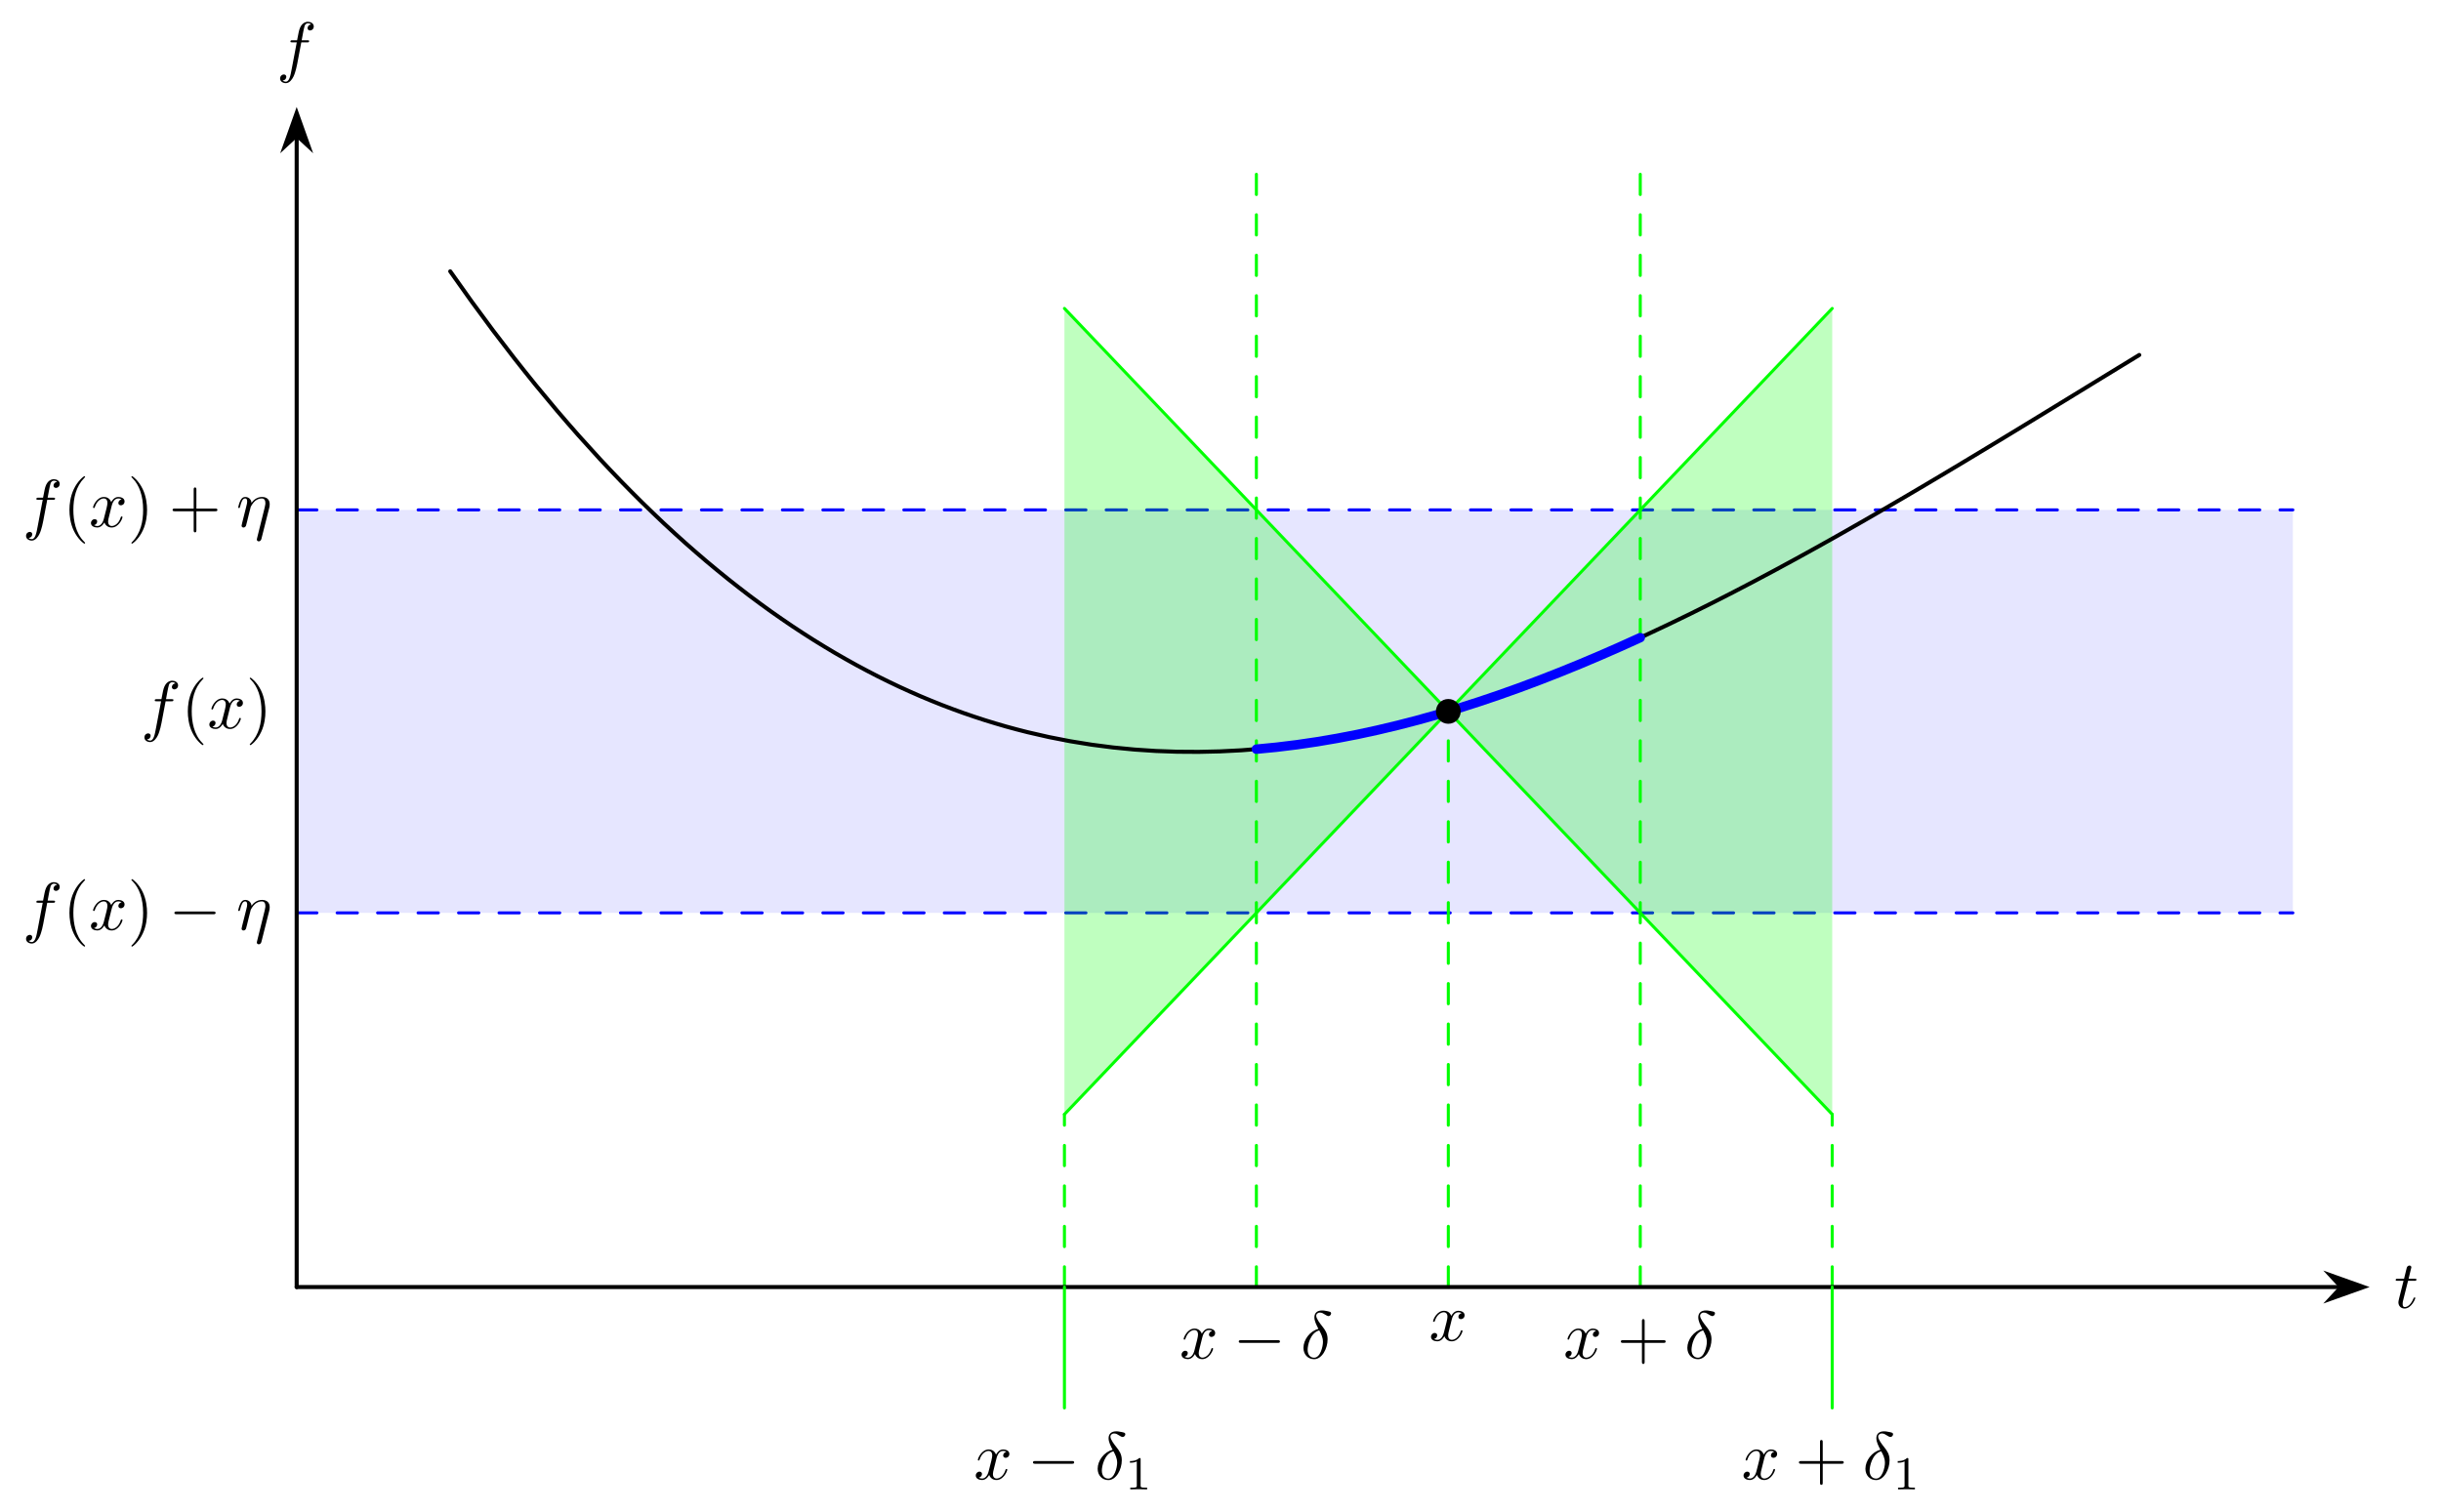
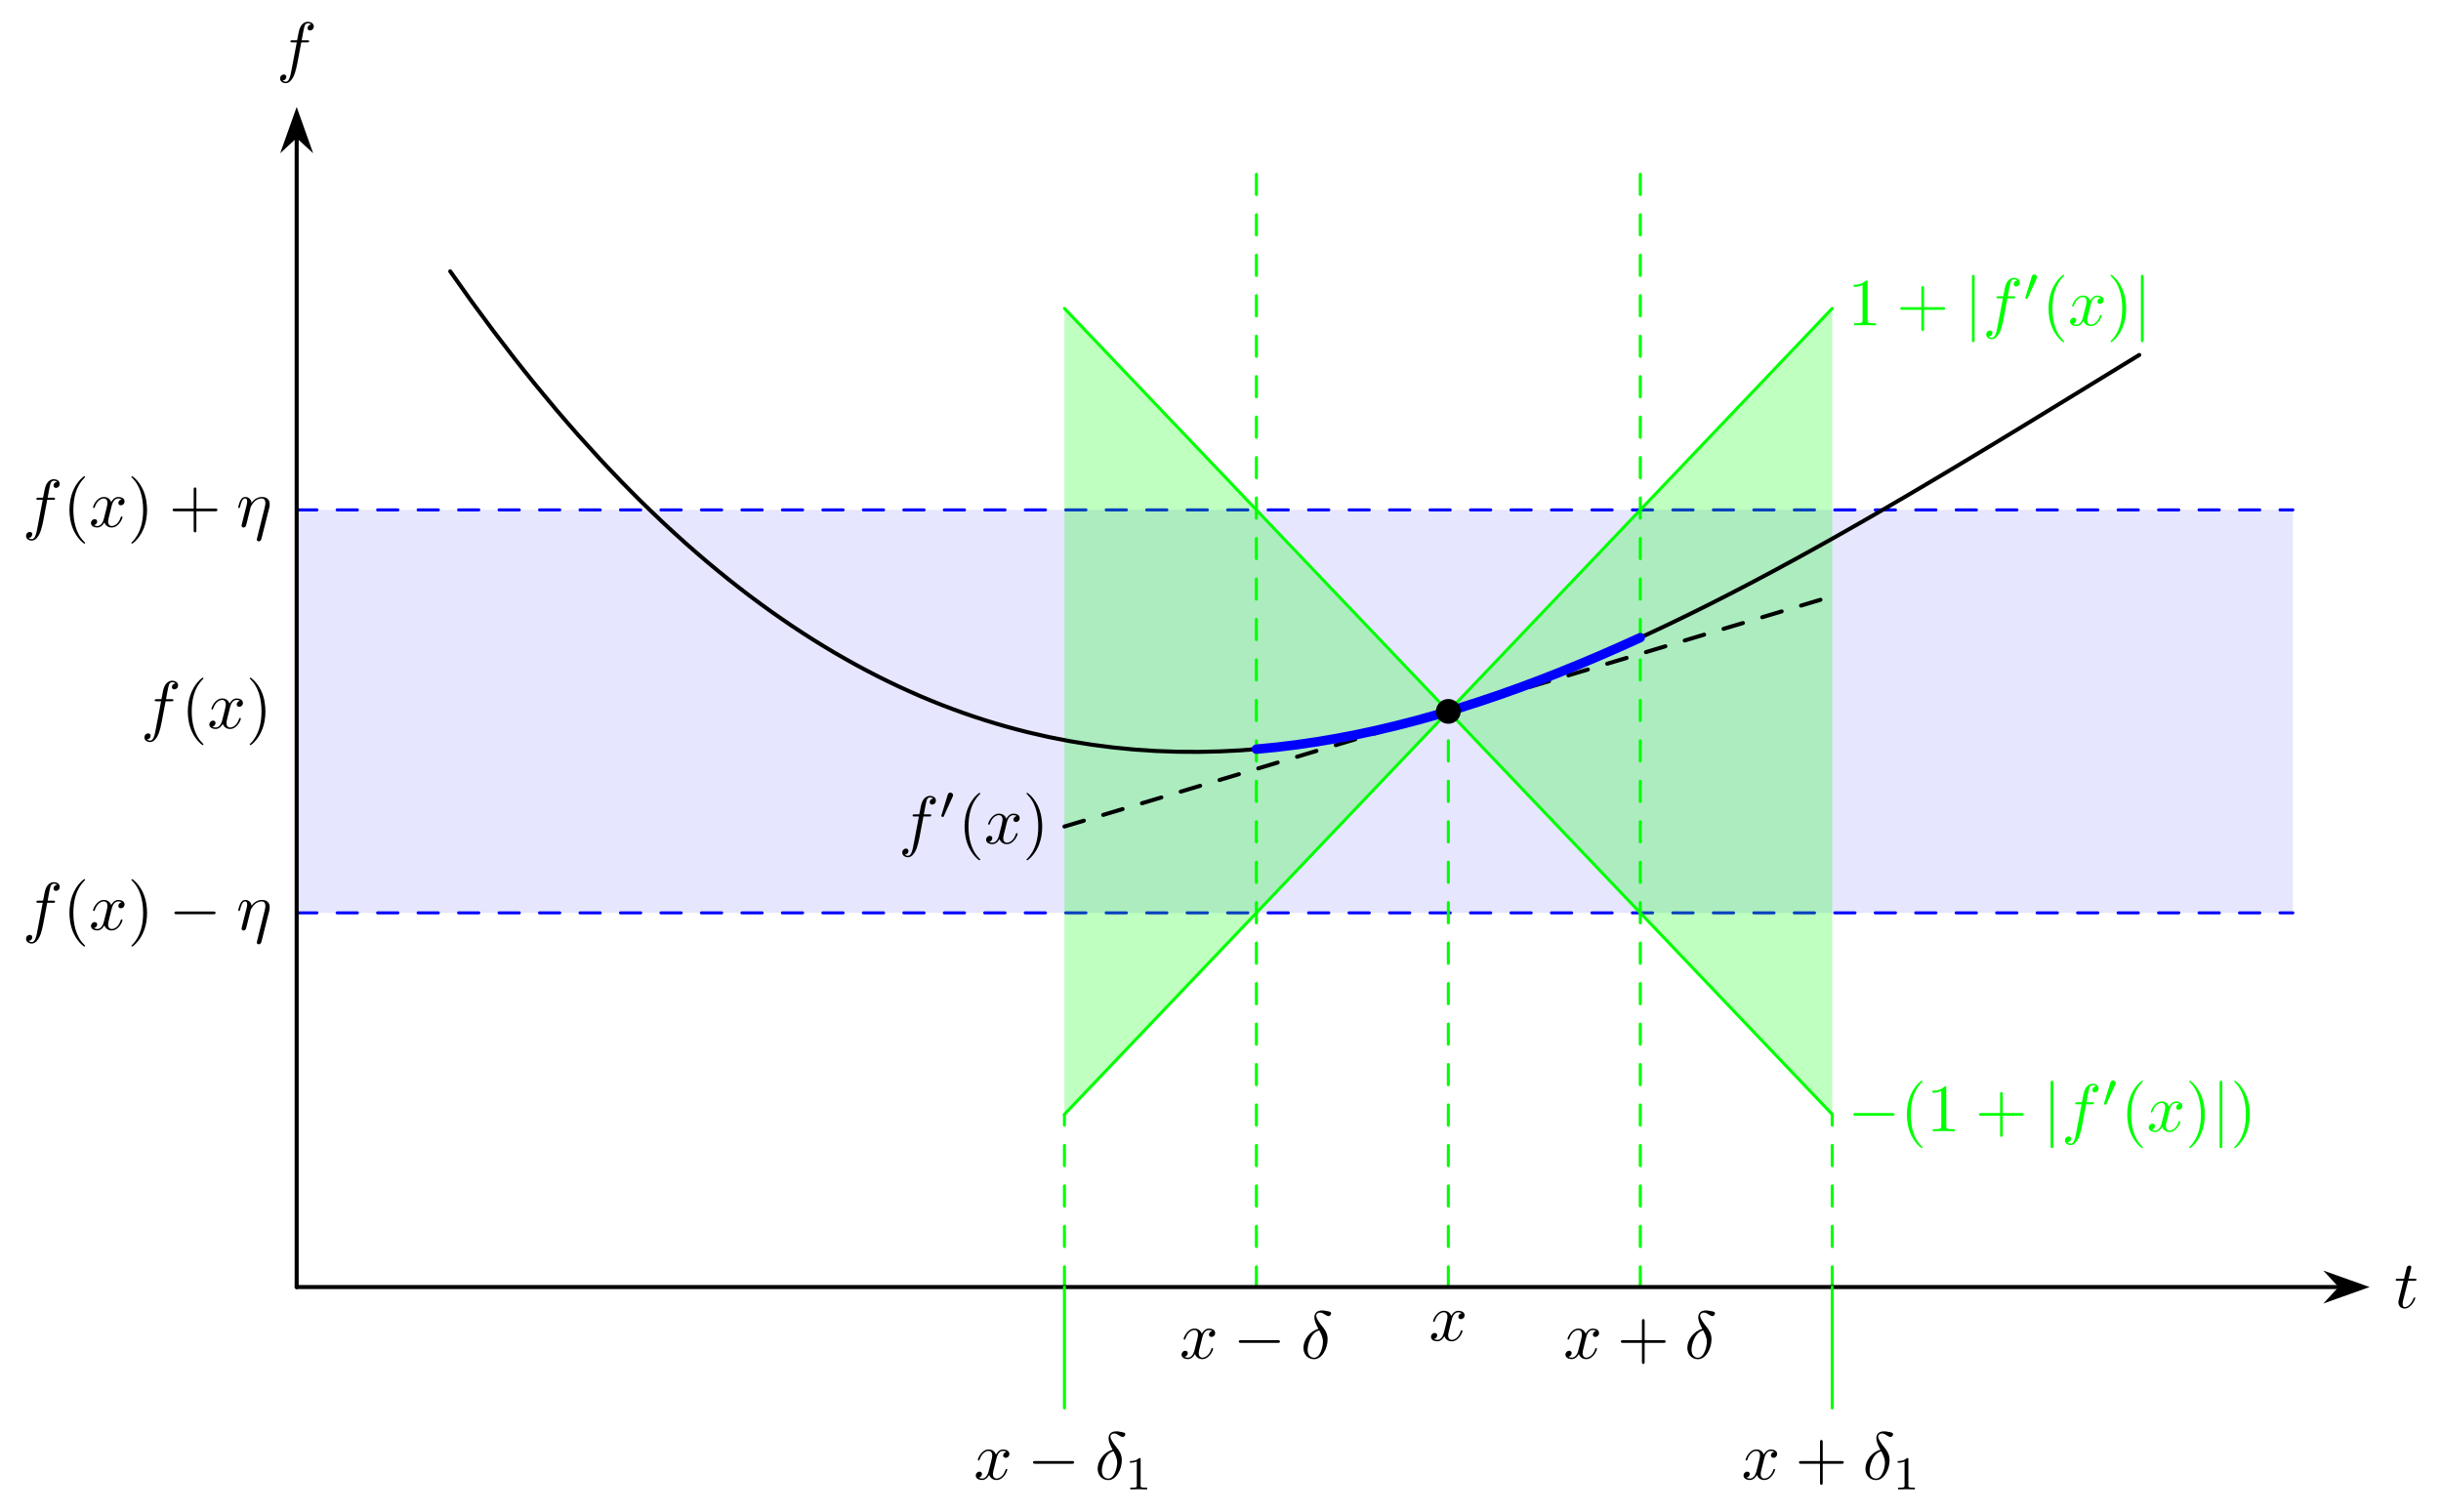
<svg xmlns="http://www.w3.org/2000/svg" xmlns:xlink="http://www.w3.org/1999/xlink" version="1.1" width="486.66pt" height="301.51pt" viewBox="-72 -72 360.492 223.338">
  <defs>
    <path id="odvedljiva-zvezna-g0-0" d="M6.565-2.291C6.735-2.291 6.914-2.291 6.914-2.491S6.735-2.69 6.565-2.69H1.176C1.006-2.69 .827-2.69 .827-2.491S1.006-2.291 1.176-2.291H6.565Z" />
-     <path id="odvedljiva-zvezna-g1-14" d="M2.63-4.354C1.385-4.055 .418-2.76 .418-1.554C.418-.598 1.056 .12 1.993 .12C3.158 .12 3.985-1.445 3.985-2.819C3.985-3.726 3.587-4.224 3.248-4.672C2.889-5.121 2.301-5.868 2.301-6.306C2.301-6.526 2.501-6.765 2.849-6.765C3.148-6.765 3.347-6.635 3.557-6.496C3.756-6.376 3.955-6.247 4.105-6.247C4.354-6.247 4.503-6.486 4.503-6.645C4.503-6.864 4.344-6.894 3.985-6.974C3.467-7.083 3.328-7.083 3.168-7.083C2.391-7.083 2.032-6.655 2.032-6.057C2.032-5.519 2.321-4.961 2.63-4.354ZM2.75-4.134C2.999-3.676 3.298-3.138 3.298-2.421C3.298-1.763 2.919-.1 1.993-.1C1.445-.1 1.036-.518 1.036-1.275C1.036-1.903 1.405-3.776 2.75-4.134Z" />
-     <path id="odvedljiva-zvezna-g1-17" d="M4.862-2.76C4.912-2.939 4.941-3.068 4.941-3.337C4.941-3.985 4.543-4.403 3.796-4.403C3.009-4.403 2.491-3.885 2.252-3.537C2.202-4.105 1.783-4.403 1.335-4.403C.877-4.403 .687-4.015 .598-3.836C.418-3.497 .289-2.899 .289-2.869C.289-2.77 .389-2.77 .408-2.77C.508-2.77 .518-2.78 .578-2.999C.747-3.706 .946-4.184 1.305-4.184C1.474-4.184 1.614-4.105 1.614-3.726C1.614-3.517 1.584-3.407 1.455-2.889L.877-.588C.847-.438 .787-.209 .787-.159C.787 .02 .927 .11 1.076 .11C1.196 .11 1.375 .03 1.445-.169C1.455-.189 1.574-.658 1.634-.907L1.853-1.803C1.913-2.022 1.973-2.242 2.022-2.471C2.042-2.531 2.122-2.859 2.132-2.919C2.162-3.009 2.471-3.567 2.809-3.836C3.029-3.995 3.337-4.184 3.766-4.184S4.304-3.846 4.304-3.487C4.304-3.437 4.304-3.258 4.204-2.859L3.068 1.724C3.039 1.843 3.039 1.863 3.039 1.883C3.039 2.032 3.148 2.152 3.318 2.152C3.626 2.152 3.696 1.863 3.726 1.753L4.862-2.76Z" />
-     <path id="odvedljiva-zvezna-g1-102" d="M3.656-3.985H4.513C4.712-3.985 4.812-3.985 4.812-4.184C4.812-4.294 4.712-4.294 4.543-4.294H3.716L3.925-5.43C3.965-5.639 4.105-6.346 4.164-6.466C4.254-6.655 4.423-6.804 4.633-6.804C4.672-6.804 4.932-6.804 5.121-6.625C4.682-6.585 4.583-6.237 4.583-6.087C4.583-5.858 4.762-5.738 4.951-5.738C5.21-5.738 5.499-5.958 5.499-6.336C5.499-6.795 5.041-7.024 4.633-7.024C4.294-7.024 3.666-6.844 3.367-5.858C3.308-5.649 3.278-5.549 3.039-4.294H2.351C2.162-4.294 2.052-4.294 2.052-4.105C2.052-3.985 2.142-3.985 2.331-3.985H2.989L2.242-.05C2.062 .917 1.893 1.823 1.375 1.823C1.335 1.823 1.086 1.823 .897 1.644C1.355 1.614 1.445 1.255 1.445 1.106C1.445 .877 1.265 .757 1.076 .757C.817 .757 .528 .976 .528 1.355C.528 1.803 .966 2.042 1.375 2.042C1.923 2.042 2.321 1.455 2.501 1.076C2.819 .448 3.049-.757 3.059-.827L3.656-3.985Z" />
-     <path id="odvedljiva-zvezna-g1-116" d="M2.052-3.985H2.989C3.188-3.985 3.288-3.985 3.288-4.184C3.288-4.294 3.188-4.294 3.009-4.294H2.132C2.491-5.709 2.54-5.908 2.54-5.968C2.54-6.137 2.421-6.237 2.252-6.237C2.222-6.237 1.943-6.227 1.853-5.878L1.465-4.294H.528C.329-4.294 .229-4.294 .229-4.105C.229-3.985 .309-3.985 .508-3.985H1.385C.667-1.156 .628-.986 .628-.807C.628-.269 1.006 .11 1.544 .11C2.56 .11 3.128-1.345 3.128-1.425C3.128-1.524 3.049-1.524 3.009-1.524C2.919-1.524 2.909-1.494 2.859-1.385C2.431-.349 1.903-.11 1.564-.11C1.355-.11 1.255-.239 1.255-.568C1.255-.807 1.275-.877 1.315-1.046L2.052-3.985Z" />
-     <path id="odvedljiva-zvezna-g1-120" d="M3.328-3.009C3.387-3.268 3.616-4.184 4.314-4.184C4.364-4.184 4.603-4.184 4.812-4.055C4.533-4.005 4.334-3.756 4.334-3.517C4.334-3.357 4.443-3.168 4.712-3.168C4.932-3.168 5.25-3.347 5.25-3.746C5.25-4.264 4.663-4.403 4.324-4.403C3.746-4.403 3.397-3.875 3.278-3.646C3.029-4.304 2.491-4.403 2.202-4.403C1.166-4.403 .598-3.118 .598-2.869C.598-2.77 .697-2.77 .717-2.77C.797-2.77 .827-2.79 .847-2.879C1.186-3.935 1.843-4.184 2.182-4.184C2.371-4.184 2.72-4.095 2.72-3.517C2.72-3.208 2.55-2.54 2.182-1.146C2.022-.528 1.674-.11 1.235-.11C1.176-.11 .946-.11 .737-.239C.986-.289 1.205-.498 1.205-.777C1.205-1.046 .986-1.126 .837-1.126C.538-1.126 .289-.867 .289-.548C.289-.09 .787 .11 1.225 .11C1.883 .11 2.242-.588 2.271-.648C2.391-.279 2.75 .11 3.347 .11C4.374 .11 4.941-1.176 4.941-1.425C4.941-1.524 4.852-1.524 4.822-1.524C4.732-1.524 4.712-1.484 4.692-1.415C4.364-.349 3.686-.11 3.367-.11C2.979-.11 2.819-.428 2.819-.767C2.819-.986 2.879-1.205 2.989-1.644L3.328-3.009Z" />
-     <path id="odvedljiva-zvezna-g2-40" d="M3.298 2.391C3.298 2.361 3.298 2.341 3.128 2.172C1.883 .917 1.564-.966 1.564-2.491C1.564-4.224 1.943-5.958 3.168-7.203C3.298-7.323 3.298-7.342 3.298-7.372C3.298-7.442 3.258-7.472 3.198-7.472C3.098-7.472 2.202-6.795 1.614-5.529C1.106-4.433 .986-3.328 .986-2.491C.986-1.714 1.096-.508 1.644 .618C2.242 1.843 3.098 2.491 3.198 2.491C3.258 2.491 3.298 2.461 3.298 2.391Z" />
-     <path id="odvedljiva-zvezna-g2-41" d="M2.879-2.491C2.879-3.268 2.77-4.473 2.222-5.599C1.624-6.824 .767-7.472 .667-7.472C.608-7.472 .568-7.432 .568-7.372C.568-7.342 .568-7.323 .757-7.143C1.733-6.157 2.301-4.573 2.301-2.491C2.301-.787 1.933 .966 .697 2.222C.568 2.341 .568 2.361 .568 2.391C.568 2.451 .608 2.491 .667 2.491C.767 2.491 1.664 1.813 2.252 .548C2.76-.548 2.879-1.654 2.879-2.491Z" />
-     <path id="odvedljiva-zvezna-g2-43" d="M4.075-2.291H6.854C6.994-2.291 7.183-2.291 7.183-2.491S6.994-2.69 6.854-2.69H4.075V-5.479C4.075-5.619 4.075-5.808 3.875-5.808S3.676-5.619 3.676-5.479V-2.69H.887C.747-2.69 .558-2.69 .558-2.491S.747-2.291 .887-2.291H3.676V.498C3.676 .638 3.676 .827 3.875 .827S4.075 .638 4.075 .498V-2.291Z" />
-     <path id="odvedljiva-zvezna-g3-49" d="M2.336-4.435C2.336-4.624 2.322-4.631 2.127-4.631C1.681-4.191 1.046-4.184 .76-4.184V-3.933C.928-3.933 1.388-3.933 1.771-4.129V-.572C1.771-.342 1.771-.251 1.074-.251H.809V0C.934-.007 1.792-.028 2.05-.028C2.267-.028 3.145-.007 3.299 0V-.251H3.034C2.336-.251 2.336-.342 2.336-.572V-4.435Z" />
+     <path id="odvedljiva-zvezna-g0-106" d="M1.584-7.113C1.584-7.293 1.584-7.472 1.385-7.472S1.186-7.293 1.186-7.113V2.132C1.186 2.311 1.186 2.491 1.385 2.491S1.584 2.311 1.584 2.132V-7.113Z" />
+     <path id="odvedljiva-zvezna-g1-48" d="M2.022-3.292C2.078-3.41 2.085-3.466 2.085-3.515C2.085-3.731 1.89-3.898 1.674-3.898C1.409-3.898 1.325-3.682 1.29-3.571L.37-.551C.363-.537 .335-.446 .335-.439C.335-.356 .551-.286 .607-.286C.656-.286 .663-.3 .711-.404L2.022-3.292Z" />
+     <path id="odvedljiva-zvezna-g2-14" d="M2.63-4.354C1.385-4.055 .418-2.76 .418-1.554C.418-.598 1.056 .12 1.993 .12C3.158 .12 3.985-1.445 3.985-2.819C3.985-3.726 3.587-4.224 3.248-4.672C2.889-5.121 2.301-5.868 2.301-6.306C2.301-6.526 2.501-6.765 2.849-6.765C3.148-6.765 3.347-6.635 3.557-6.496C3.756-6.376 3.955-6.247 4.105-6.247C4.354-6.247 4.503-6.486 4.503-6.645C4.503-6.864 4.344-6.894 3.985-6.974C3.467-7.083 3.328-7.083 3.168-7.083C2.391-7.083 2.032-6.655 2.032-6.057C2.032-5.519 2.321-4.961 2.63-4.354ZM2.75-4.134C2.999-3.676 3.298-3.138 3.298-2.421C3.298-1.763 2.919-.1 1.993-.1C1.445-.1 1.036-.518 1.036-1.275C1.036-1.903 1.405-3.776 2.75-4.134Z" />
+     <path id="odvedljiva-zvezna-g2-17" d="M4.862-2.76C4.912-2.939 4.941-3.068 4.941-3.337C4.941-3.985 4.543-4.403 3.796-4.403C3.009-4.403 2.491-3.885 2.252-3.537C2.202-4.105 1.783-4.403 1.335-4.403C.877-4.403 .687-4.015 .598-3.836C.418-3.497 .289-2.899 .289-2.869C.289-2.77 .389-2.77 .408-2.77C.508-2.77 .518-2.78 .578-2.999C.747-3.706 .946-4.184 1.305-4.184C1.474-4.184 1.614-4.105 1.614-3.726C1.614-3.517 1.584-3.407 1.455-2.889L.877-.588C.847-.438 .787-.209 .787-.159C.787 .02 .927 .11 1.076 .11C1.196 .11 1.375 .03 1.445-.169C1.455-.189 1.574-.658 1.634-.907L1.853-1.803C1.913-2.022 1.973-2.242 2.022-2.471C2.042-2.531 2.122-2.859 2.132-2.919C2.162-3.009 2.471-3.567 2.809-3.836C3.029-3.995 3.337-4.184 3.766-4.184S4.304-3.846 4.304-3.487C4.304-3.437 4.304-3.258 4.204-2.859L3.068 1.724C3.039 1.843 3.039 1.863 3.039 1.883C3.039 2.032 3.148 2.152 3.318 2.152C3.626 2.152 3.696 1.863 3.726 1.753L4.862-2.76Z" />
+     <path id="odvedljiva-zvezna-g2-102" d="M3.656-3.985H4.513C4.712-3.985 4.812-3.985 4.812-4.184C4.812-4.294 4.712-4.294 4.543-4.294H3.716L3.925-5.43C3.965-5.639 4.105-6.346 4.164-6.466C4.254-6.655 4.423-6.804 4.633-6.804C4.672-6.804 4.932-6.804 5.121-6.625C4.682-6.585 4.583-6.237 4.583-6.087C4.583-5.858 4.762-5.738 4.951-5.738C5.21-5.738 5.499-5.958 5.499-6.336C5.499-6.795 5.041-7.024 4.633-7.024C4.294-7.024 3.666-6.844 3.367-5.858C3.308-5.649 3.278-5.549 3.039-4.294H2.351C2.162-4.294 2.052-4.294 2.052-4.105C2.052-3.985 2.142-3.985 2.331-3.985H2.989L2.242-.05C2.062 .917 1.893 1.823 1.375 1.823C1.335 1.823 1.086 1.823 .897 1.644C1.355 1.614 1.445 1.255 1.445 1.106C1.445 .877 1.265 .757 1.076 .757C.817 .757 .528 .976 .528 1.355C.528 1.803 .966 2.042 1.375 2.042C1.923 2.042 2.321 1.455 2.501 1.076C2.819 .448 3.049-.757 3.059-.827L3.656-3.985Z" />
+     <path id="odvedljiva-zvezna-g2-116" d="M2.052-3.985H2.989C3.188-3.985 3.288-3.985 3.288-4.184C3.288-4.294 3.188-4.294 3.009-4.294H2.132C2.491-5.709 2.54-5.908 2.54-5.968C2.54-6.137 2.421-6.237 2.252-6.237C2.222-6.237 1.943-6.227 1.853-5.878L1.465-4.294H.528C.329-4.294 .229-4.294 .229-4.105C.229-3.985 .309-3.985 .508-3.985H1.385C.667-1.156 .628-.986 .628-.807C.628-.269 1.006 .11 1.544 .11C2.56 .11 3.128-1.345 3.128-1.425C3.128-1.524 3.049-1.524 3.009-1.524C2.919-1.524 2.909-1.494 2.859-1.385C2.431-.349 1.903-.11 1.564-.11C1.355-.11 1.255-.239 1.255-.568C1.255-.807 1.275-.877 1.315-1.046L2.052-3.985Z" />
+     <path id="odvedljiva-zvezna-g2-120" d="M3.328-3.009C3.387-3.268 3.616-4.184 4.314-4.184C4.364-4.184 4.603-4.184 4.812-4.055C4.533-4.005 4.334-3.756 4.334-3.517C4.334-3.357 4.443-3.168 4.712-3.168C4.932-3.168 5.25-3.347 5.25-3.746C5.25-4.264 4.663-4.403 4.324-4.403C3.746-4.403 3.397-3.875 3.278-3.646C3.029-4.304 2.491-4.403 2.202-4.403C1.166-4.403 .598-3.118 .598-2.869C.598-2.77 .697-2.77 .717-2.77C.797-2.77 .827-2.79 .847-2.879C1.186-3.935 1.843-4.184 2.182-4.184C2.371-4.184 2.72-4.095 2.72-3.517C2.72-3.208 2.55-2.54 2.182-1.146C2.022-.528 1.674-.11 1.235-.11C1.176-.11 .946-.11 .737-.239C.986-.289 1.205-.498 1.205-.777C1.205-1.046 .986-1.126 .837-1.126C.538-1.126 .289-.867 .289-.548C.289-.09 .787 .11 1.225 .11C1.883 .11 2.242-.588 2.271-.648C2.391-.279 2.75 .11 3.347 .11C4.374 .11 4.941-1.176 4.941-1.425C4.941-1.524 4.852-1.524 4.822-1.524C4.732-1.524 4.712-1.484 4.692-1.415C4.364-.349 3.686-.11 3.367-.11C2.979-.11 2.819-.428 2.819-.767C2.819-.986 2.879-1.205 2.989-1.644L3.328-3.009Z" />
+     <path id="odvedljiva-zvezna-g3-40" d="M3.298 2.391C3.298 2.361 3.298 2.341 3.128 2.172C1.883 .917 1.564-.966 1.564-2.491C1.564-4.224 1.943-5.958 3.168-7.203C3.298-7.323 3.298-7.342 3.298-7.372C3.298-7.442 3.258-7.472 3.198-7.472C3.098-7.472 2.202-6.795 1.614-5.529C1.106-4.433 .986-3.328 .986-2.491C.986-1.714 1.096-.508 1.644 .618C2.242 1.843 3.098 2.491 3.198 2.491C3.258 2.491 3.298 2.461 3.298 2.391Z" />
+     <path id="odvedljiva-zvezna-g3-41" d="M2.879-2.491C2.879-3.268 2.77-4.473 2.222-5.599C1.624-6.824 .767-7.472 .667-7.472C.608-7.472 .568-7.432 .568-7.372C.568-7.342 .568-7.323 .757-7.143C1.733-6.157 2.301-4.573 2.301-2.491C2.301-.787 1.933 .966 .697 2.222C.568 2.341 .568 2.361 .568 2.391C.568 2.451 .608 2.491 .667 2.491C.767 2.491 1.664 1.813 2.252 .548C2.76-.548 2.879-1.654 2.879-2.491Z" />
+     <path id="odvedljiva-zvezna-g3-43" d="M4.075-2.291H6.854C6.994-2.291 7.183-2.291 7.183-2.491S6.994-2.69 6.854-2.69H4.075V-5.479C4.075-5.619 4.075-5.808 3.875-5.808S3.676-5.619 3.676-5.479V-2.69H.887C.747-2.69 .558-2.69 .558-2.491S.747-2.291 .887-2.291H3.676V.498C3.676 .638 3.676 .827 3.875 .827S4.075 .638 4.075 .498V-2.291Z" />
+     <path id="odvedljiva-zvezna-g3-49" d="M2.929-6.376C2.929-6.615 2.929-6.635 2.7-6.635C2.082-5.998 1.205-5.998 .887-5.998V-5.689C1.086-5.689 1.674-5.689 2.192-5.948V-.787C2.192-.428 2.162-.309 1.265-.309H.946V0C1.295-.03 2.162-.03 2.56-.03S3.826-.03 4.174 0V-.309H3.856C2.959-.309 2.929-.418 2.929-.787V-6.376Z" />
+     <path id="odvedljiva-zvezna-g4-49" d="M2.336-4.435C2.336-4.624 2.322-4.631 2.127-4.631C1.681-4.191 1.046-4.184 .76-4.184V-3.933C.928-3.933 1.388-3.933 1.771-4.129V-.572C1.771-.342 1.771-.251 1.074-.251H.809V0C.934-.007 1.792-.028 2.05-.028C2.267-.028 3.145-.007 3.299 0V-.251H3.034C2.336-.251 2.336-.342 2.336-.572V-4.435Z" />
  </defs>
  <g id="odvedljiva-zvezna-page1">
    <g stroke-miterlimit="10" transform="translate(-28.18681,118.1265)scale(0.996264,-0.996264)">
      <g fill="#000" stroke="#000">
        <g stroke-width="0.4">
          <g stroke-width="0.6">
            <g stroke-linecap="round">
              <g stroke-linejoin="round">
-                 <g fill="#00f" stroke="#00f">
-                   <g stroke-opacity="0.10">
-                     <g fill-opacity="0.10">
-                       <path d="M0 55.483V115.233H295.908V55.483ZM295.908 115.233" stroke="none" />
-                     </g>
-                   </g>
-                 </g>
-                 <g fill="#00f" stroke="#00f">
+                 <g class="del" data-del="pas">
+                   <g fill="#00f" stroke="#00f">
+                     <g stroke-opacity="0.10">
+                       <g fill-opacity="0.10">
+                         <path d="M0 55.483V115.233H295.908V55.483ZM295.908 115.233" stroke="none" />
+                       </g>
+                     </g>
+                   </g>
+                   <g fill="#00f" stroke="#00f">
+                     <g stroke-dasharray="3.0,3.0" stroke-dashoffset="0.0">
+                       <g stroke-width="0.45">
+                         <path d="M0 55.483H295.908" fill="none" />
+                       </g>
+                     </g>
+                   </g>
+                   <g fill="#00f" stroke="#00f">
+                     <g stroke-dasharray="3.0,3.0" stroke-dashoffset="0.0">
+                       <g stroke-width="0.45">
+                         <path d="M0 115.233H295.908" fill="none" />
+                       </g>
+                     </g>
+                   </g>
+                 </g>
+                 <g class="del" data-del="klin">
+                   <g fill="#0f0" stroke="#0f0">
+                     <g stroke-opacity="0.25">
+                       <g fill-opacity="0.25">
+                         <path d="M113.811 25.608L170.716 85.358L113.811 145.109Z" stroke="none" />
+                       </g>
+                     </g>
+                   </g>
+                   <g fill="#0f0" stroke="#0f0">
+                     <g stroke-opacity="0.25">
+                       <g fill-opacity="0.25">
+                         <path d="M227.622 25.608L170.716 85.358L227.622 145.109Z" stroke="none" />
+                       </g>
+                     </g>
+                   </g>
+                   <g fill="#0f0" stroke="#0f0">
+                     <g stroke-width="0.45">
+                       <path d="M113.811 25.608L227.622 145.109" fill="none" />
+                     </g>
+                   </g>
+                   <g fill="#0f0" stroke="#0f0">
+                     <g stroke-width="0.45">
+                       <path d="M113.811 145.109L227.622 25.608" fill="none" />
+                     </g>
+                   </g>
+                   <g fill="#0f0" stroke="#0f0">
+                     <g fill="#0f0" stroke="#0f0">
+ </g>
+                     <g transform="translate(229.922,142.5998)">
+                       <g stroke="none" transform="scale(-1.00375,1.00375)translate(-28.18681,118.1265)scale(-1,-1)">
+                         <g fill="#0f0">
+                           <g stroke="none">
+                             <g fill="#0f0">
+                               <use x="-28.187" y="118.127" xlink:href="#odvedljiva-zvezna-g3-49" />
+                               <use x="-20.992" y="118.127" xlink:href="#odvedljiva-zvezna-g3-43" />
+                               <use x="-11.029" y="118.127" xlink:href="#odvedljiva-zvezna-g0-106" />
+                               <use x="-8.262" y="118.127" xlink:href="#odvedljiva-zvezna-g2-102" />
+                               <use x="-2.312" y="114.511" xlink:href="#odvedljiva-zvezna-g1-48" />
+                               <use x=".483" y="118.127" xlink:href="#odvedljiva-zvezna-g3-40" />
+                               <use x="4.358" y="118.127" xlink:href="#odvedljiva-zvezna-g2-120" />
+                               <use x="10.052" y="118.127" xlink:href="#odvedljiva-zvezna-g3-41" />
+                               <use x="13.926" y="118.127" xlink:href="#odvedljiva-zvezna-g0-106" />
+                             </g>
+                           </g>
+                         </g>
+                       </g>
+                     </g>
+                   </g>
+                   <g fill="#0f0" stroke="#0f0">
+                     <g fill="#0f0" stroke="#0f0">
+ </g>
+                     <g transform="translate(229.922,23.09882)">
+                       <g stroke="none" transform="scale(-1.00375,1.00375)translate(-28.18681,118.1265)scale(-1,-1)">
+                         <g fill="#0f0">
+                           <g stroke="none">
+                             <g fill="#0f0">
+                               <use x="-28.187" y="118.127" xlink:href="#odvedljiva-zvezna-g0-0" />
+                               <use x="-20.438" y="118.127" xlink:href="#odvedljiva-zvezna-g3-40" />
+                               <use x="-16.564" y="118.127" xlink:href="#odvedljiva-zvezna-g3-49" />
+                               <use x="-9.368" y="118.127" xlink:href="#odvedljiva-zvezna-g3-43" />
+                               <use x=".594" y="118.127" xlink:href="#odvedljiva-zvezna-g0-106" />
+                               <use x="3.362" y="118.127" xlink:href="#odvedljiva-zvezna-g2-102" />
+                               <use x="9.311" y="114.511" xlink:href="#odvedljiva-zvezna-g1-48" />
+                               <use x="12.107" y="118.127" xlink:href="#odvedljiva-zvezna-g3-40" />
+                               <use x="15.981" y="118.127" xlink:href="#odvedljiva-zvezna-g2-120" />
+                               <use x="21.675" y="118.127" xlink:href="#odvedljiva-zvezna-g3-41" />
+                               <use x="25.549" y="118.127" xlink:href="#odvedljiva-zvezna-g0-106" />
+                               <use x="28.317" y="118.127" xlink:href="#odvedljiva-zvezna-g3-41" />
+                             </g>
+                           </g>
+                         </g>
+                       </g>
+                     </g>
+                   </g>
+                 </g>
+                 <g class="del" data-del="tangenta">
                  <g stroke-dasharray="3.0,3.0" stroke-dashoffset="0.0">
-                     <g stroke-width="0.45">
-                       <path d="M0 55.483H295.908" fill="none" />
-                     </g>
-                   </g>
-                 </g>
-                 <g fill="#00f" stroke="#00f">
-                   <g stroke-dasharray="3.0,3.0" stroke-dashoffset="0.0">
-                     <g stroke-width="0.45">
-                       <path d="M0 115.233H295.908" fill="none" />
-                     </g>
-                   </g>
-                 </g>
-                 <g fill="#0f0" stroke="#0f0">
-                   <g stroke-opacity="0.25">
-                     <g fill-opacity="0.25">
-                       <path d="M113.811 25.608L170.716 85.358L113.811 145.109Z" stroke="none" />
-                     </g>
-                   </g>
-                 </g>
-                 <g fill="#0f0" stroke="#0f0">
-                   <g stroke-opacity="0.25">
-                     <g fill-opacity="0.25">
-                       <path d="M227.622 25.608L170.716 85.358L227.622 145.109Z" stroke="none" />
-                     </g>
-                   </g>
-                 </g>
-                 <g fill="#0f0" stroke="#0f0">
-                   <g stroke-width="0.45">
-                     <path d="M113.811 25.608L227.622 145.109" fill="none" />
-                   </g>
-                 </g>
-                 <g fill="#0f0" stroke="#0f0">
-                   <g stroke-width="0.45">
-                     <path d="M113.811 145.109L227.622 25.608" fill="none" />
-                   </g>
-                 </g>
-                 <g fill="#0f0" stroke="#0f0">
-                   <g stroke-dasharray="3.0,3.0" stroke-dashoffset="0.0">
-                     <g stroke-width="0.45">
-                       <path d="M142.264 0V166.448" fill="none" />
-                     </g>
-                   </g>
-                 </g>
-                 <g fill="#0f0" stroke="#0f0">
-                   <g stroke-dasharray="3.0,3.0" stroke-dashoffset="0.0">
-                     <g stroke-width="0.45">
-                       <path d="M199.169 0V166.448" fill="none" />
-                     </g>
-                   </g>
-                 </g>
-                 <g fill="#0f0" stroke="#0f0">
-                   <g stroke-dasharray="3.0,3.0" stroke-dashoffset="0.0">
-                     <g stroke-width="0.45">
-                       <path d="M113.811 0V25.608" fill="none" />
-                     </g>
-                   </g>
-                 </g>
-                 <g fill="#0f0" stroke="#0f0">
-                   <g stroke-dasharray="3.0,3.0" stroke-dashoffset="0.0">
-                     <g stroke-width="0.45">
-                       <path d="M227.622 0V25.608" fill="none" />
+                     <g stroke-width="0.6">
+                       <path d="M113.811 68.287L227.622 102.43" fill="none" />
+                     </g>
+                   </g>
+                   <g transform="translate(89.24013,65.77794)">
+                     <g stroke="none" transform="scale(-1.00375,1.00375)translate(-28.18681,118.1265)scale(-1,-1)">
+                       <g fill="#000">
+                         <g stroke="none">
+                           <use x="-28.187" y="118.127" xlink:href="#odvedljiva-zvezna-g2-102" />
+                           <use x="-22.237" y="114.511" xlink:href="#odvedljiva-zvezna-g1-48" />
+                           <use x="-19.442" y="118.127" xlink:href="#odvedljiva-zvezna-g3-40" />
+                           <use x="-15.567" y="118.127" xlink:href="#odvedljiva-zvezna-g2-120" />
+                           <use x="-9.873" y="118.127" xlink:href="#odvedljiva-zvezna-g3-41" />
+                         </g>
+                       </g>
+                     </g>
+                   </g>
+                 </g>
+                 <g class="del" data-del="delta">
+                   <g fill="#0f0" stroke="#0f0">
+                     <g stroke-dasharray="3.0,3.0" stroke-dashoffset="0.0">
+                       <g stroke-width="0.45">
+                         <path d="M142.264 0V166.448" fill="none" />
+                       </g>
+                     </g>
+                   </g>
+                   <g fill="#0f0" stroke="#0f0">
+                     <g stroke-dasharray="3.0,3.0" stroke-dashoffset="0.0">
+                       <g stroke-width="0.45">
+                         <path d="M199.169 0V166.448" fill="none" />
+                       </g>
+                     </g>
+                   </g>
+                 </g>
+                 <g class="del" data-del="delta1">
+                   <g fill="#0f0" stroke="#0f0">
+                     <g stroke-dasharray="3.0,3.0" stroke-dashoffset="0.0">
+                       <g stroke-width="0.45">
+                         <path d="M113.811 0V25.608" fill="none" />
+                       </g>
+                     </g>
+                   </g>
+                   <g fill="#0f0" stroke="#0f0">
+                     <g stroke-dasharray="3.0,3.0" stroke-dashoffset="0.0">
+                       <g stroke-width="0.45">
+                         <path d="M227.622 0V25.608" fill="none" />
+                       </g>
                    </g>
                  </g>
                </g>
                <g fill="#0f0" stroke="#0f0">
                  <g stroke-dasharray="3.0,3.0" stroke-dashoffset="0.0">
                    <g stroke-width="0.45">
                      <path d="M170.716 0V85.358" fill="none" />
                    </g>
                  </g>
                </g>
                <path d="M0 0H302.937" fill="none" />
                <g transform="translate(300.4607,0.0)">
                  <g stroke-dasharray="none" stroke-dashoffset="0.0">
                    <g stroke-linejoin="miter">
                      <path d="M5.93 0L1.005 1.754L2.626 0L1.005-1.754Z" />
                    </g>
                  </g>
                </g>
                <g transform="translate(310.9223,-3.0754)">
                  <g stroke="none" transform="scale(-1.00375,1.00375)translate(-28.18681,118.1265)scale(-1,-1)">
                    <g fill="#000">
                      <g stroke="none">
-                         <use x="-28.187" y="118.127" xlink:href="#odvedljiva-zvezna-g1-116" />
+                         <use x="-28.187" y="118.127" xlink:href="#odvedljiva-zvezna-g2-116" />
                      </g>
                    </g>
                  </g>
                </g>
                <path d="M0 0V170.632" fill="none" />
                <g transform="matrix(0.0,1.0,-1.0,0.0,0.0,168.156)">
                  <g stroke-dasharray="none" stroke-dashoffset="0.0">
                    <g stroke-linejoin="miter">
                      <path d="M5.93 0L1.005 1.754L2.626 0L1.005-1.754Z" />
                    </g>
                  </g>
                </g>
                <g transform="translate(-2.98613,180.5621)">
                  <g stroke="none" transform="scale(-1.00375,1.00375)translate(-28.18681,118.1265)scale(-1,-1)">
                    <g fill="#000">
                      <g stroke="none">
-                         <use x="-28.187" y="118.127" xlink:href="#odvedljiva-zvezna-g1-102" />
+                         <use x="-28.187" y="118.127" xlink:href="#odvedljiva-zvezna-g2-102" />
                      </g>
                    </g>
                  </g>
                </g>
                <path d="M22.762 150.609C22.762 150.609 25.052 147.36 25.931 146.144S28.221 143.015 29.101 141.845C29.98 140.676 31.39 138.837 32.27 137.713C33.149 136.588 34.56 134.822 35.439 133.742C36.319 132.663 37.729 130.968 38.608 129.932S40.898 127.272 41.778 126.281S44.068 123.735 44.947 122.786S47.237 120.351 48.116 119.445C48.996 118.539 50.406 117.12 51.286 116.256S53.576 114.039 54.455 113.216C55.335 112.393 56.745 111.106 57.624 110.324C58.504 109.541 59.914 108.319 60.794 107.576C61.673 106.834 63.084 105.676 63.963 104.973C64.843 104.27 66.253 103.173 67.132 102.508C68.012 101.844 69.422 100.809 70.302 100.183C71.181 99.557 72.592 98.583 73.471 97.994C74.351 97.405 75.761 96.491 76.64 95.939C77.52 95.388 78.93 94.532 79.81 94.016C80.689 93.501 82.1 92.703 82.979 92.223S85.269 91.001 86.148 90.556C87.028 90.111 88.438 89.427 89.318 89.016C90.197 88.606 91.608 87.975 92.487 87.598C93.367 87.221 94.777 86.645 95.656 86.301C96.536 85.958 97.946 85.434 98.826 85.123S101.116 84.34 101.995 84.061S104.285 83.361 105.164 83.113S107.454 82.494 108.334 82.277C109.213 82.061 110.624 81.738 111.503 81.551C112.382 81.365 113.793 81.09 114.672 80.932C115.552 80.775 116.962 80.547 117.842 80.419C118.721 80.291 120.132 80.109 121.011 80.009C121.89 79.909 123.301 79.772 124.18 79.7S126.47 79.534 127.35 79.489C128.229 79.444 129.64 79.394 130.519 79.375S132.809 79.348 133.688 79.355C134.568 79.362 135.978 79.395 136.858 79.427C137.737 79.46 139.148 79.532 140.027 79.589C140.906 79.646 142.317 79.757 143.196 79.838C144.076 79.92 145.486 80.069 146.366 80.174S148.655 80.465 149.535 80.592C150.414 80.719 151.825 80.941 152.704 81.091C153.584 81.24 154.994 81.498 155.874 81.669C156.753 81.84 158.163 82.132 159.043 82.323S161.333 82.839 162.212 83.052C163.092 83.264 164.502 83.621 165.382 83.853C166.261 84.085 167.671 84.473 168.551 84.724S170.841 85.393 171.72 85.662S174.01 86.379 174.89 86.667C175.769 86.954 177.179 87.429 178.059 87.733C178.938 88.038 180.349 88.541 181.228 88.863C182.108 89.184 183.518 89.713 184.398 90.05C185.277 90.387 186.687 90.94 187.567 91.293S189.857 92.224 190.736 92.591C191.616 92.959 193.026 93.56 193.906 93.942C194.785 94.324 196.195 94.948 197.075 95.343S199.365 96.383 200.244 96.791S202.534 97.865 203.414 98.285C204.293 98.706 205.703 99.39 206.583 99.822C207.462 100.254 208.873 100.957 209.752 101.401S212.042 102.564 212.922 103.018C213.801 103.472 215.211 104.208 216.091 104.672S218.381 105.887 219.26 106.36C220.14 106.834 221.55 107.6 222.43 108.082C223.309 108.563 224.719 109.343 225.599 109.833C226.478 110.323 227.889 111.114 228.768 111.611S231.058 112.912 231.938 113.416C232.817 113.92 234.227 114.734 235.107 115.244S237.397 116.578 238.276 117.093C239.156 117.609 240.566 118.44 241.445 118.961S243.735 120.321 244.615 120.846C245.494 121.372 246.905 122.217 247.784 122.746C248.664 123.275 250.074 124.127 250.953 124.659C251.833 125.191 253.243 126.047 254.123 126.581C255.002 127.116 256.413 127.975 257.292 128.511S259.582 129.91 260.461 130.448S262.751 131.849 263.631 132.388S265.921 133.79 266.8 134.329S269.09 135.731 269.969 136.269C270.849 136.807 273.139 138.206 273.139 138.206" fill="none" />
                <g fill="#00f" stroke="#00f">
                  <g stroke-width="1.4">
                    <path d="M142.264 79.756C142.264 79.756 144.428 79.956 145.259 80.047S147.422 80.302 148.253 80.413C149.084 80.525 150.417 80.72 151.248 80.852C152.079 80.983 153.412 81.211 154.243 81.362C155.074 81.513 156.407 81.771 157.238 81.941C158.069 82.111 159.401 82.4 160.233 82.589C161.064 82.777 162.396 83.094 163.227 83.301C164.058 83.508 165.391 83.853 166.222 84.077C167.053 84.301 168.386 84.675 169.217 84.916C170.048 85.157 171.381 85.556 172.212 85.813C173.043 86.071 174.375 86.498 175.207 86.771C176.038 87.044 177.37 87.494 178.201 87.783C179.032 88.071 180.365 88.547 181.196 88.85C182.027 89.154 183.36 89.652 184.191 89.97S186.355 90.809 187.186 91.141C188.017 91.472 189.349 92.015 190.181 92.36C191.012 92.705 192.344 93.269 193.175 93.626C194.006 93.984 195.339 94.568 196.17 94.938C197.001 95.308 199.165 96.292 199.165 96.292" fill="none" />
                  </g>
                </g>
                <path d="M172.555 85.358C172.555 86.374 171.732 87.197 170.716 87.197C169.701 87.197 168.878 86.374 168.878 85.358C168.878 84.343 169.701 83.52 170.716 83.52C171.732 83.52 172.555 84.343 172.555 85.358ZM170.716 85.358" stroke="none" />
                <g transform="translate(170.7165,85.35825)">
                  <g stroke="none" transform="scale(-1.00375,1.00375)translate(-28.18681,118.1265)scale(-1,-1)">
                    <g fill="#000">
                      <g stroke="none" />
                    </g>
                  </g>
                </g>
                <g transform="translate(-40.64452,112.7335)">
                  <g stroke="none" transform="scale(-1.00375,1.00375)translate(-28.18681,118.1265)scale(-1,-1)">
                    <g fill="#000">
                      <g stroke="none">
-                         <use x="-28.187" y="118.127" xlink:href="#odvedljiva-zvezna-g1-102" />
-                         <use x="-22.237" y="118.127" xlink:href="#odvedljiva-zvezna-g2-40" />
-                         <use x="-18.362" y="118.127" xlink:href="#odvedljiva-zvezna-g1-120" />
-                         <use x="-12.669" y="118.127" xlink:href="#odvedljiva-zvezna-g2-41" />
-                         <use x="-6.58" y="118.127" xlink:href="#odvedljiva-zvezna-g2-43" />
-                         <use x="3.382" y="118.127" xlink:href="#odvedljiva-zvezna-g1-17" />
+                         <use x="-28.187" y="118.127" xlink:href="#odvedljiva-zvezna-g2-102" />
+                         <use x="-22.237" y="118.127" xlink:href="#odvedljiva-zvezna-g3-40" />
+                         <use x="-18.362" y="118.127" xlink:href="#odvedljiva-zvezna-g2-120" />
+                         <use x="-12.669" y="118.127" xlink:href="#odvedljiva-zvezna-g3-41" />
+                         <use x="-6.58" y="118.127" xlink:href="#odvedljiva-zvezna-g3-43" />
+                         <use x="3.382" y="118.127" xlink:href="#odvedljiva-zvezna-g2-17" />
                      </g>
                    </g>
                  </g>
                </g>
                <g transform="translate(-23.09831,82.85825)">
                  <g stroke="none" transform="scale(-1.00375,1.00375)translate(-28.18681,118.1265)scale(-1,-1)">
                    <g fill="#000">
                      <g stroke="none">
-                         <use x="-28.187" y="118.127" xlink:href="#odvedljiva-zvezna-g1-102" />
-                         <use x="-22.237" y="118.127" xlink:href="#odvedljiva-zvezna-g2-40" />
-                         <use x="-18.362" y="118.127" xlink:href="#odvedljiva-zvezna-g1-120" />
-                         <use x="-12.669" y="118.127" xlink:href="#odvedljiva-zvezna-g2-41" />
+                         <use x="-28.187" y="118.127" xlink:href="#odvedljiva-zvezna-g2-102" />
+                         <use x="-22.237" y="118.127" xlink:href="#odvedljiva-zvezna-g3-40" />
+                         <use x="-18.362" y="118.127" xlink:href="#odvedljiva-zvezna-g2-120" />
+                         <use x="-12.669" y="118.127" xlink:href="#odvedljiva-zvezna-g3-41" />
                      </g>
                    </g>
                  </g>
                </g>
                <g transform="translate(-40.64452,52.98299)">
                  <g stroke="none" transform="scale(-1.00375,1.00375)translate(-28.18681,118.1265)scale(-1,-1)">
                    <g fill="#000">
                      <g stroke="none">
-                         <use x="-28.187" y="118.127" xlink:href="#odvedljiva-zvezna-g1-102" />
-                         <use x="-22.237" y="118.127" xlink:href="#odvedljiva-zvezna-g2-40" />
-                         <use x="-18.362" y="118.127" xlink:href="#odvedljiva-zvezna-g1-120" />
-                         <use x="-12.669" y="118.127" xlink:href="#odvedljiva-zvezna-g2-41" />
+                         <use x="-28.187" y="118.127" xlink:href="#odvedljiva-zvezna-g2-102" />
+                         <use x="-22.237" y="118.127" xlink:href="#odvedljiva-zvezna-g3-40" />
+                         <use x="-18.362" y="118.127" xlink:href="#odvedljiva-zvezna-g2-120" />
+                         <use x="-12.669" y="118.127" xlink:href="#odvedljiva-zvezna-g3-41" />
                        <use x="-6.58" y="118.127" xlink:href="#odvedljiva-zvezna-g0-0" />
-                         <use x="3.382" y="118.127" xlink:href="#odvedljiva-zvezna-g1-17" />
+                         <use x="3.382" y="118.127" xlink:href="#odvedljiva-zvezna-g2-17" />
                      </g>
                    </g>
                  </g>
                </g>
                <g transform="translate(130.8836,-10.57742)">
                  <g stroke="none" transform="scale(-1.00375,1.00375)translate(-28.18681,118.1265)scale(-1,-1)">
                    <g fill="#000">
                      <g stroke="none">
-                         <use x="-28.187" y="118.127" xlink:href="#odvedljiva-zvezna-g1-120" />
+                         <use x="-28.187" y="118.127" xlink:href="#odvedljiva-zvezna-g2-120" />
                        <use x="-20.279" y="118.127" xlink:href="#odvedljiva-zvezna-g0-0" />
-                         <use x="-10.316" y="118.127" xlink:href="#odvedljiva-zvezna-g1-14" />
+                         <use x="-10.316" y="118.127" xlink:href="#odvedljiva-zvezna-g2-14" />
                      </g>
                    </g>
                  </g>
                </g>
                <g transform="translate(167.8589,-7.93852)">
                  <g stroke="none" transform="scale(-1.00375,1.00375)translate(-28.18681,118.1265)scale(-1,-1)">
                    <g fill="#000">
                      <g stroke="none">
-                         <use x="-28.187" y="118.127" xlink:href="#odvedljiva-zvezna-g1-120" />
+                         <use x="-28.187" y="118.127" xlink:href="#odvedljiva-zvezna-g2-120" />
                      </g>
                    </g>
                  </g>
                </g>
                <g transform="translate(187.7891,-10.57742)">
                  <g stroke="none" transform="scale(-1.00375,1.00375)translate(-28.18681,118.1265)scale(-1,-1)">
                    <g fill="#000">
                      <g stroke="none">
-                         <use x="-28.187" y="118.127" xlink:href="#odvedljiva-zvezna-g1-120" />
-                         <use x="-20.279" y="118.127" xlink:href="#odvedljiva-zvezna-g2-43" />
-                         <use x="-10.316" y="118.127" xlink:href="#odvedljiva-zvezna-g1-14" />
+                         <use x="-28.187" y="118.127" xlink:href="#odvedljiva-zvezna-g2-120" />
+                         <use x="-20.279" y="118.127" xlink:href="#odvedljiva-zvezna-g3-43" />
+                         <use x="-10.316" y="118.127" xlink:href="#odvedljiva-zvezna-g2-14" />
                      </g>
                    </g>
                  </g>
                </g>
                <g transform="translate(100.377,-28.50256)">
                  <g stroke="none" transform="scale(-1.00375,1.00375)translate(-28.18681,118.1265)scale(-1,-1)">
                    <g fill="#000">
                      <g stroke="none">
-                         <use x="-28.187" y="118.127" xlink:href="#odvedljiva-zvezna-g1-120" />
+                         <use x="-28.187" y="118.127" xlink:href="#odvedljiva-zvezna-g2-120" />
                        <use x="-20.279" y="118.127" xlink:href="#odvedljiva-zvezna-g0-0" />
-                         <use x="-10.316" y="118.127" xlink:href="#odvedljiva-zvezna-g1-14" />
-                         <use x="-5.889" y="119.621" xlink:href="#odvedljiva-zvezna-g3-49" />
+                         <use x="-10.316" y="118.127" xlink:href="#odvedljiva-zvezna-g2-14" />
+                         <use x="-5.889" y="119.621" xlink:href="#odvedljiva-zvezna-g4-49" />
                      </g>
                    </g>
                  </g>
                </g>
                <g transform="translate(214.188,-28.50256)">
                  <g stroke="none" transform="scale(-1.00375,1.00375)translate(-28.18681,118.1265)scale(-1,-1)">
                    <g fill="#000">
                      <g stroke="none">
-                         <use x="-28.187" y="118.127" xlink:href="#odvedljiva-zvezna-g1-120" />
-                         <use x="-20.279" y="118.127" xlink:href="#odvedljiva-zvezna-g2-43" />
-                         <use x="-10.316" y="118.127" xlink:href="#odvedljiva-zvezna-g1-14" />
-                         <use x="-5.889" y="119.621" xlink:href="#odvedljiva-zvezna-g3-49" />
+                         <use x="-28.187" y="118.127" xlink:href="#odvedljiva-zvezna-g2-120" />
+                         <use x="-20.279" y="118.127" xlink:href="#odvedljiva-zvezna-g3-43" />
+                         <use x="-10.316" y="118.127" xlink:href="#odvedljiva-zvezna-g2-14" />
+                         <use x="-5.889" y="119.621" xlink:href="#odvedljiva-zvezna-g4-49" />
                      </g>
                    </g>
                  </g>
                </g>
                <g fill="#0f0" stroke="#0f0">
                  <g stroke-width="0.45">
                    <path d="M113.811 0V-17.925" fill="none" />
                  </g>
                </g>
                <g fill="#0f0" stroke="#0f0">
                  <g stroke-width="0.45">
                    <path d="M227.622 0V-17.925" fill="none" />
                  </g>
                </g>
              </g>
            </g>
          </g>
        </g>
      </g>
    </g>
  </g>
</svg>
